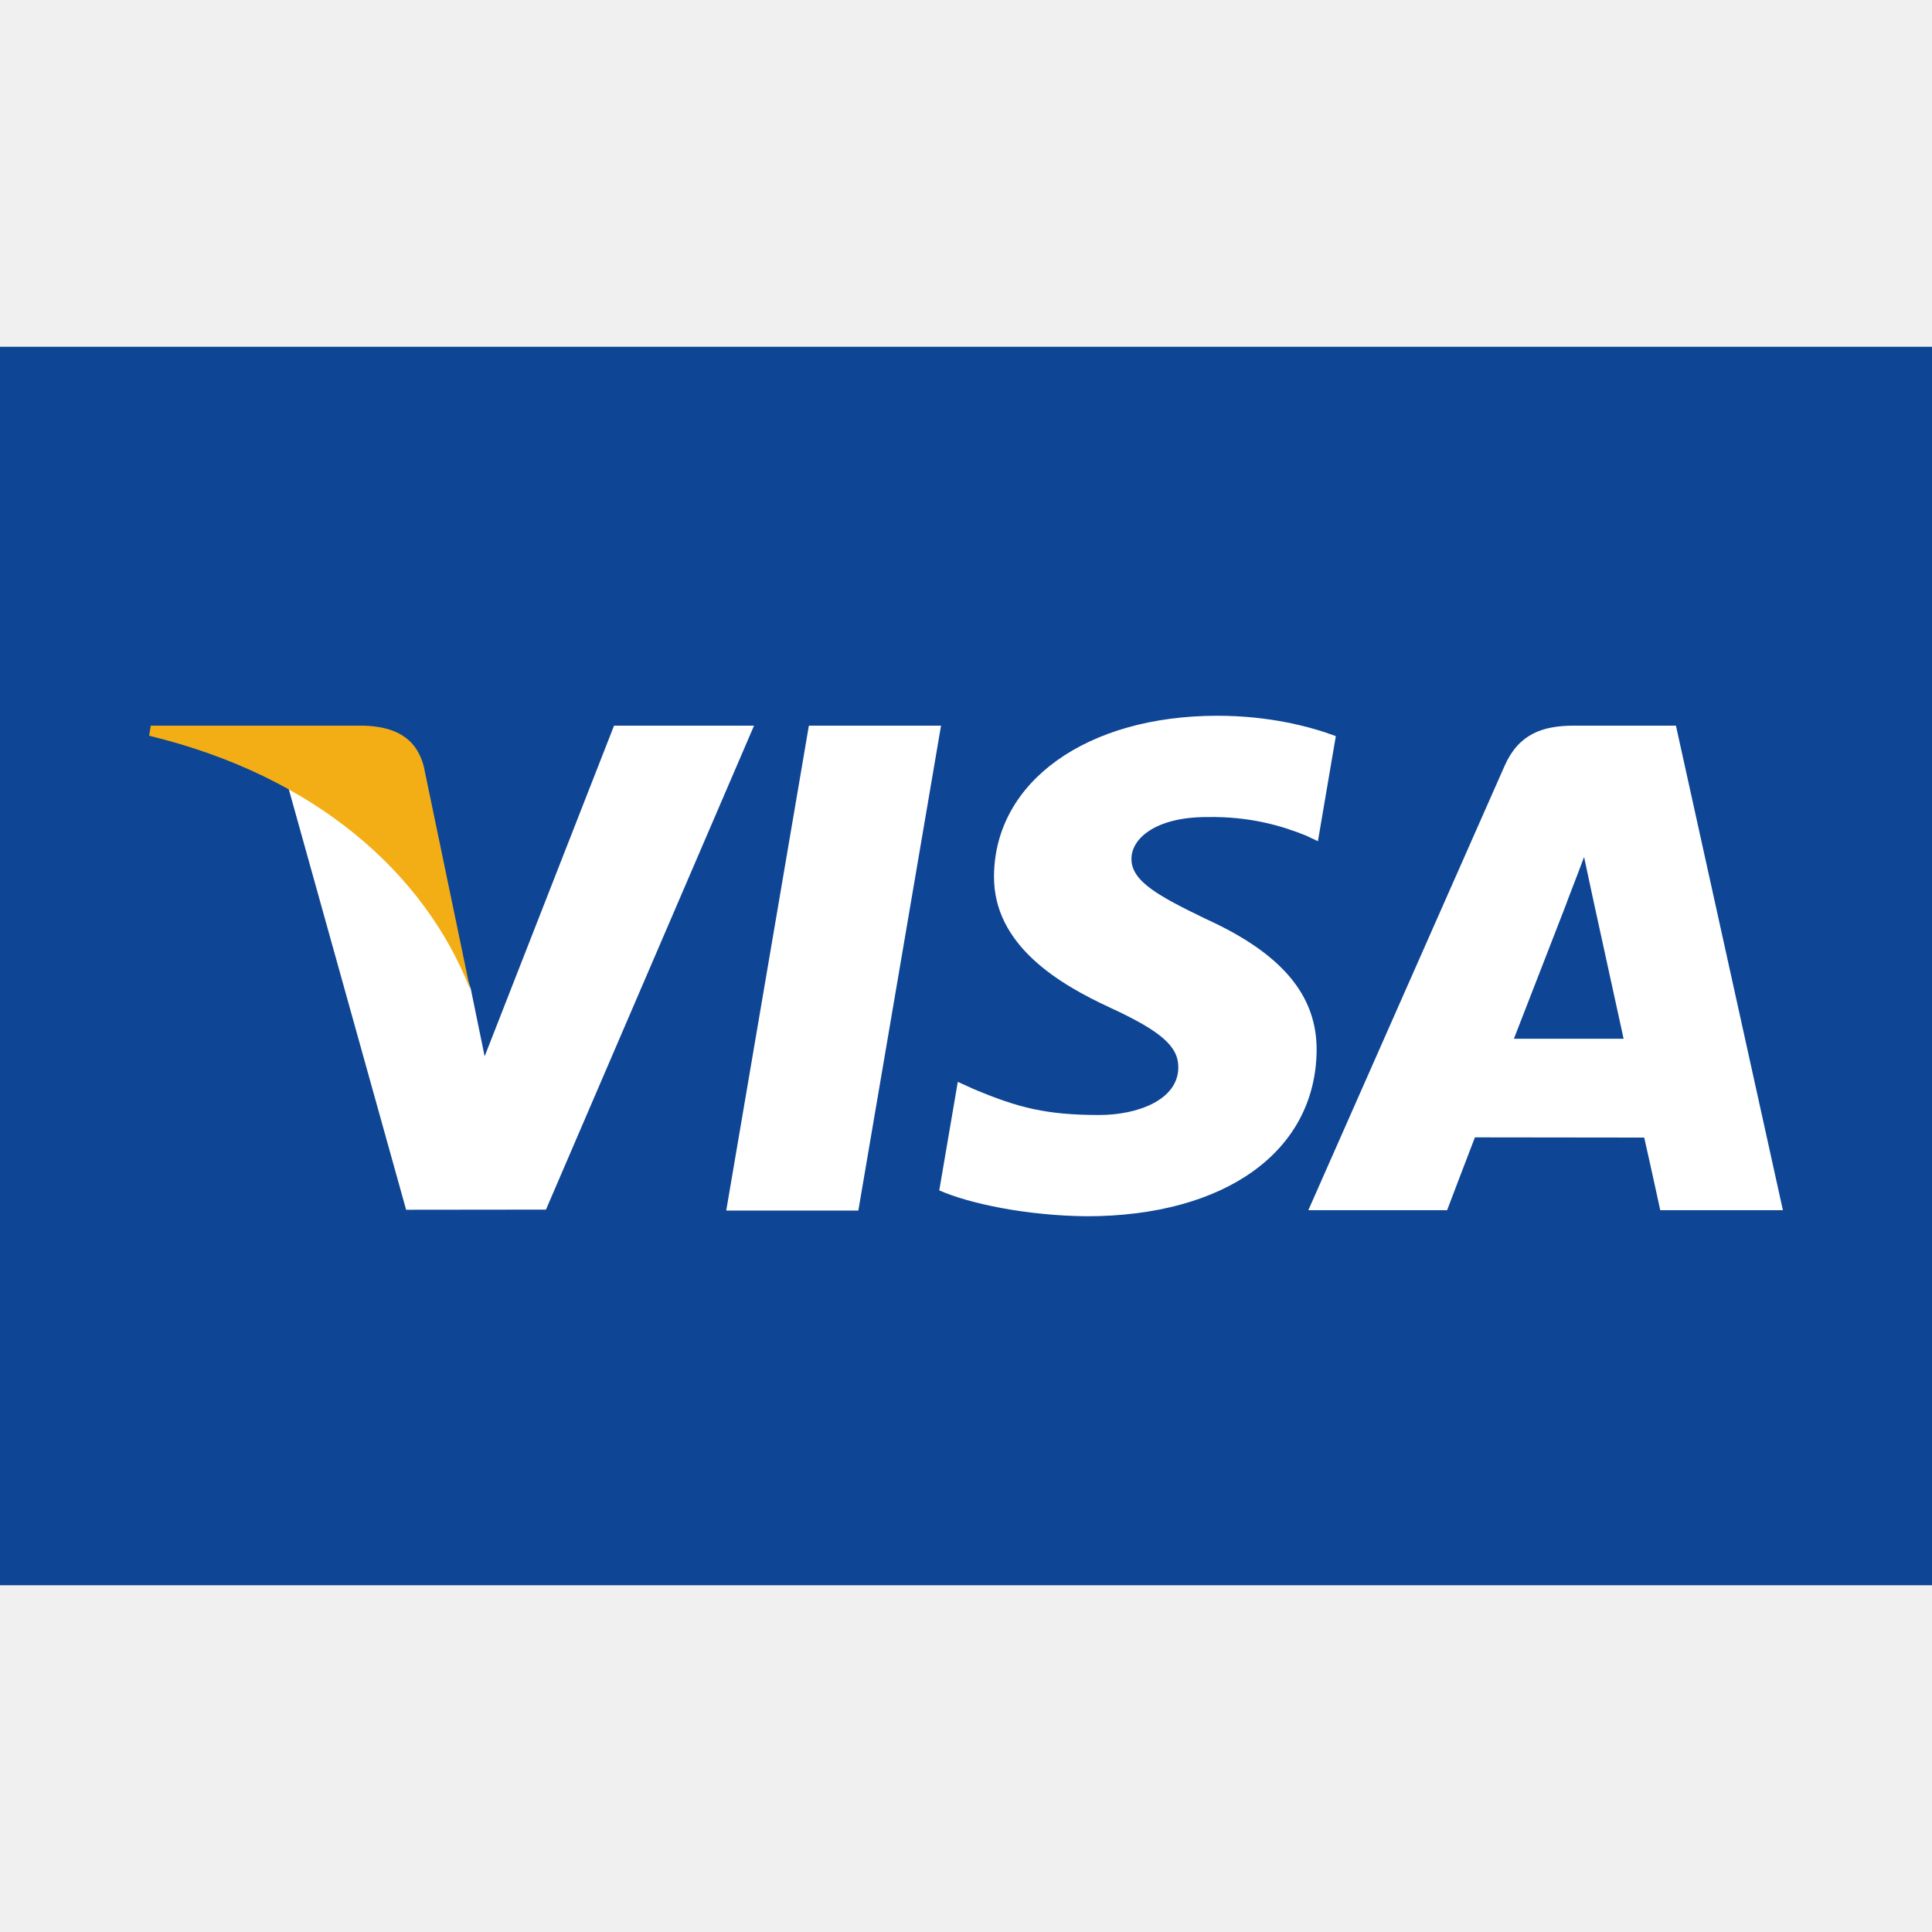
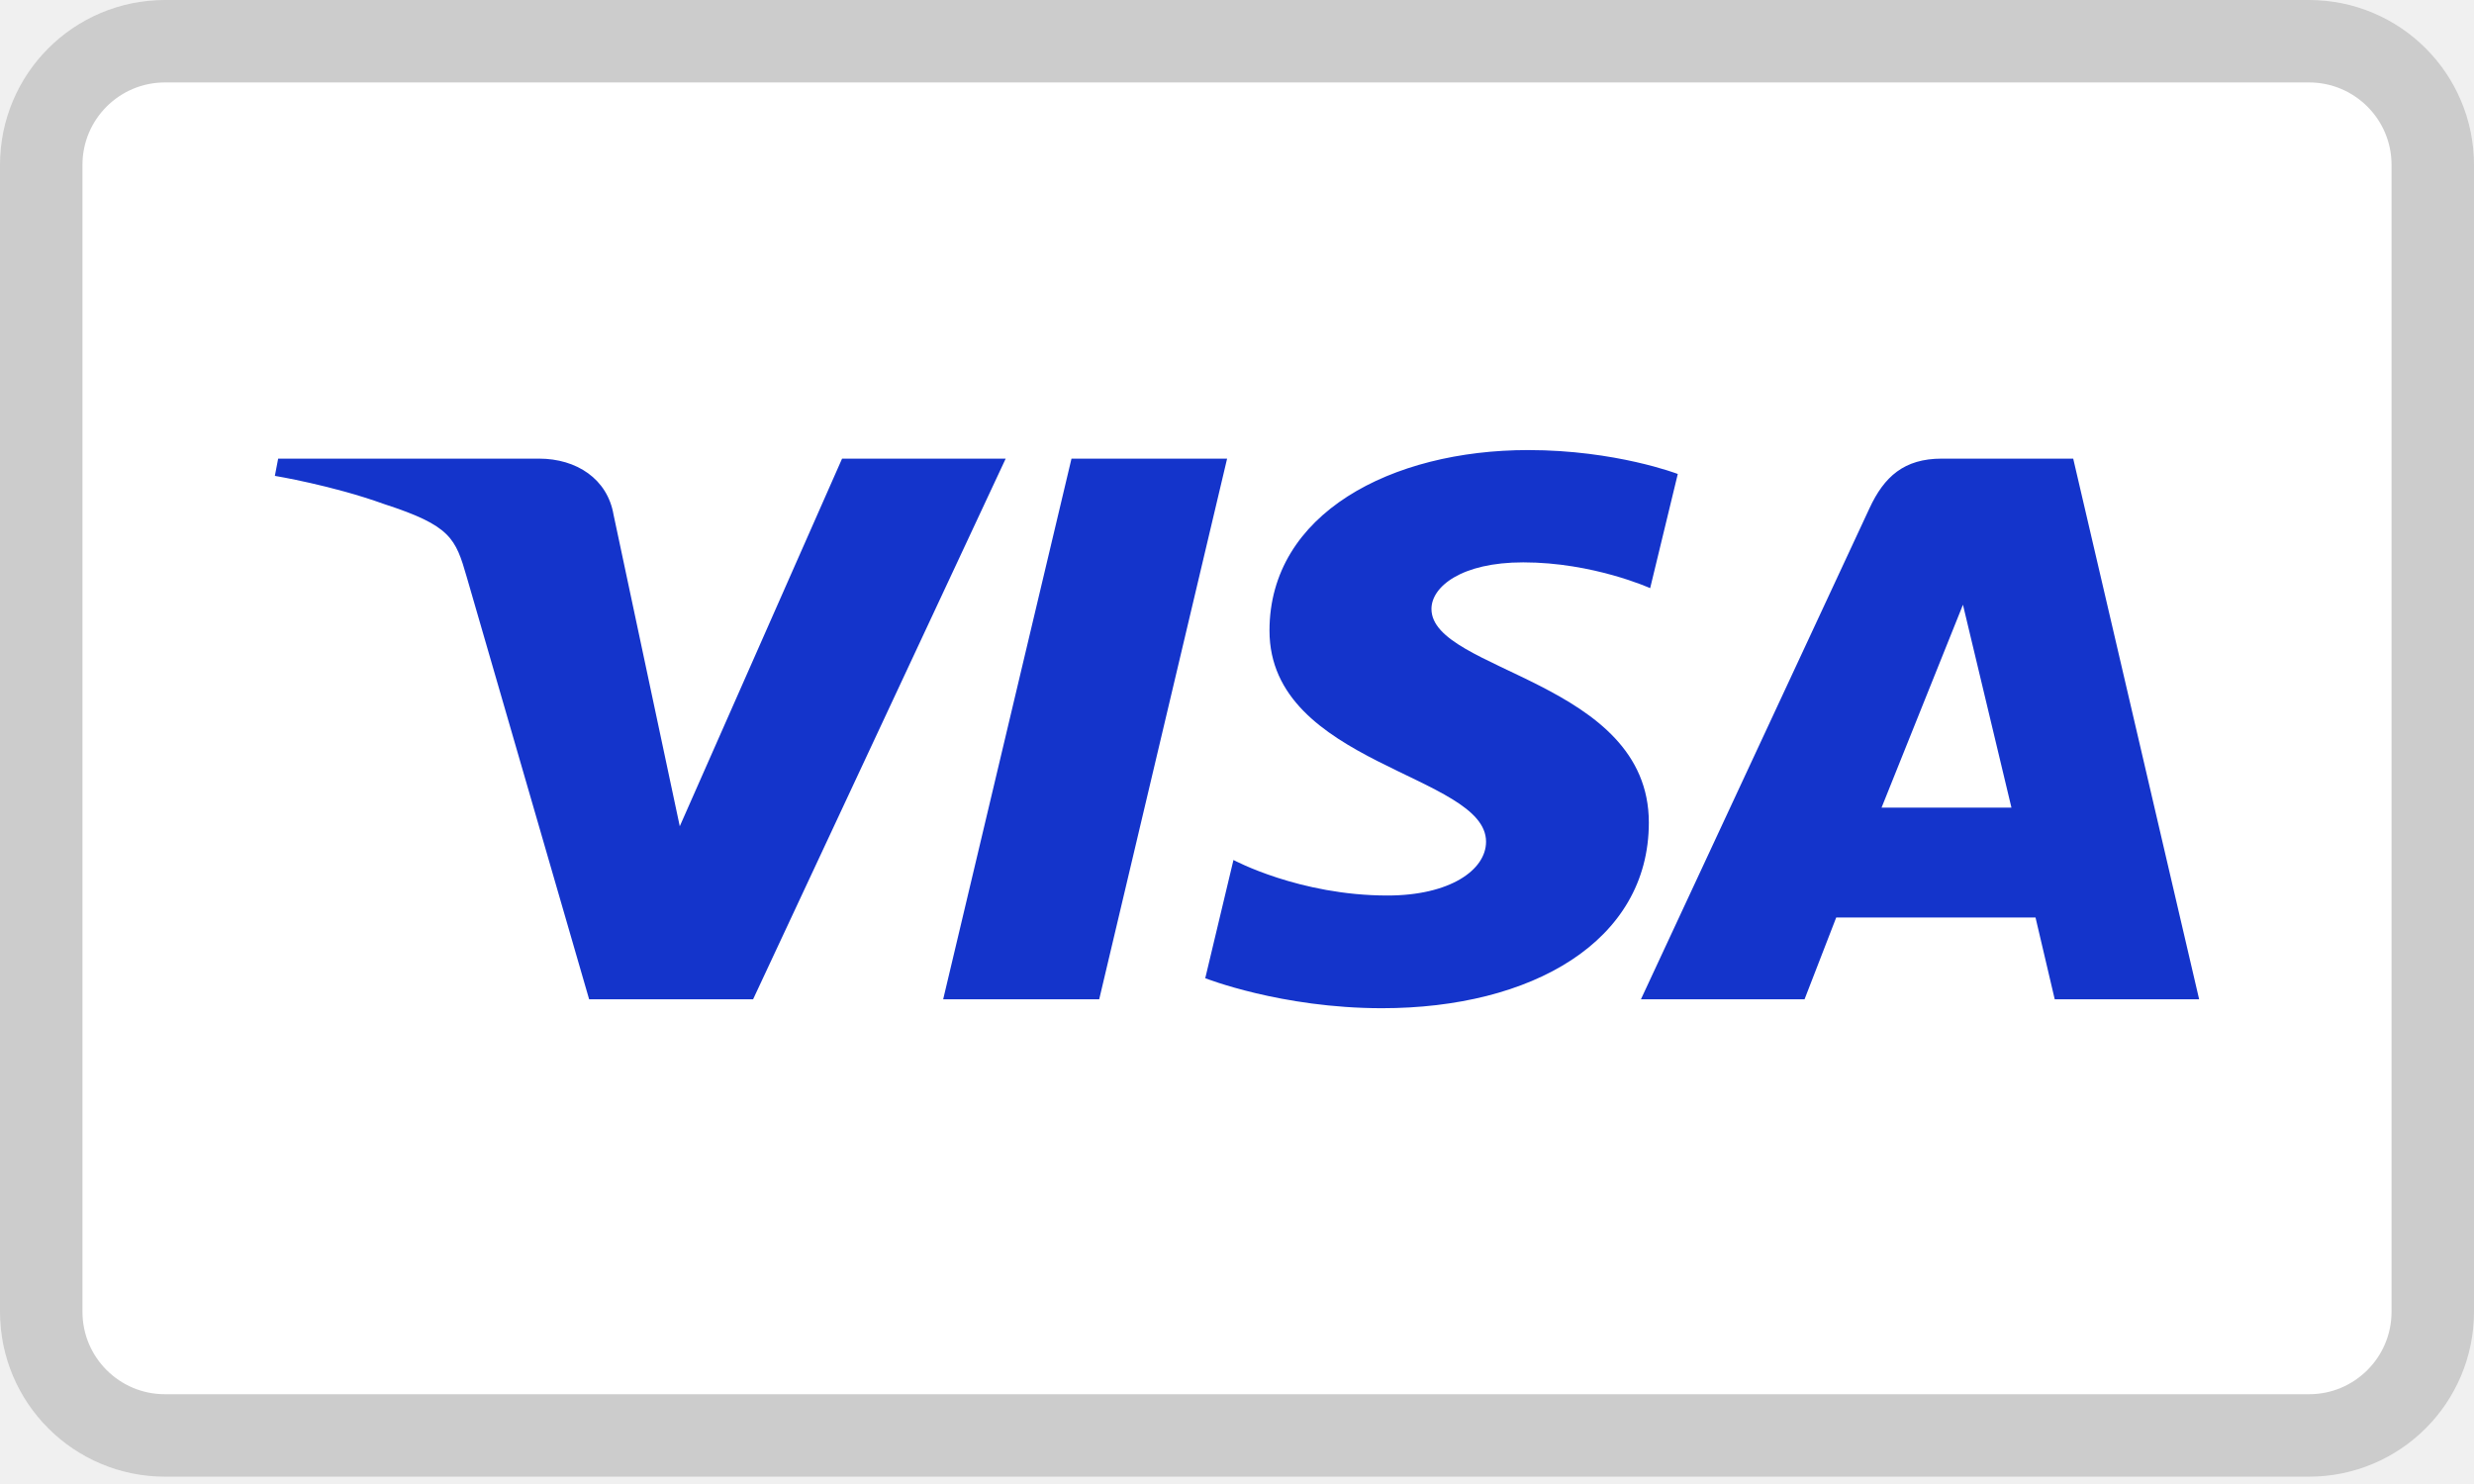
- <svg xmlns="http://www.w3.org/2000/svg" width="800px" height="800px" viewBox="0 -140 780 780" enable-background="new 0 0 780 500" version="1.1" xml:space="preserve">
-   <rect width="780" height="500" fill="#0E4595" />
-   <path d="m293.2 348.73l33.361-195.76h53.36l-33.385 195.76h-53.336zm246.11-191.54c-10.57-3.966-27.137-8.222-47.822-8.222-52.725 0-89.865 26.55-90.18 64.603-0.299 28.13 26.514 43.822 46.752 53.186 20.771 9.595 27.752 15.714 27.654 24.283-0.131 13.121-16.586 19.116-31.922 19.116-21.357 0-32.703-2.967-50.227-10.276l-6.876-3.11-7.489 43.823c12.463 5.464 35.51 10.198 59.438 10.443 56.09 0 92.5-26.246 92.916-66.882 0.199-22.269-14.016-39.216-44.801-53.188-18.65-9.055-30.072-15.099-29.951-24.268 0-8.137 9.668-16.839 30.557-16.839 17.449-0.27 30.09 3.535 39.938 7.5l4.781 2.26 7.232-42.429m137.31-4.223h-41.232c-12.773 0-22.332 3.487-27.941 16.234l-79.244 179.4h56.031s9.16-24.123 11.232-29.418c6.125 0 60.555 0.084 68.338 0.084 1.596 6.853 6.49 29.334 6.49 29.334h49.514l-43.188-195.64zm-65.418 126.41c4.412-11.279 21.26-54.723 21.26-54.723-0.316 0.522 4.379-11.334 7.074-18.684l3.605 16.879s10.219 46.729 12.354 56.528h-44.293zm-363.3-126.41l-52.24 133.5-5.567-27.13c-9.725-31.273-40.025-65.155-73.898-82.118l47.766 171.2 56.456-0.064 84.004-195.39h-56.521" fill="#ffffff" />
-   <path d="m146.92 152.96h-86.041l-0.681 4.073c66.938 16.204 111.23 55.363 129.62 102.41l-18.71-89.96c-3.23-12.395-12.597-16.094-24.186-16.527" fill="#F2AE14" />
+ <svg xmlns="http://www.w3.org/2000/svg" width="30" height="18" viewBox="0 0 30 18" fill="none">
+   <rect width="30" height="17.911" rx="2" fill="white" />
+   <rect x="0.5" y="0.5" width="29" height="16.911" rx="1.5" stroke="black" stroke-opacity="0.2" />
+   <path d="M18.531 5.459C16.874 5.459 15.394 6.228 15.394 7.649C15.394 9.278 18.02 9.391 18.02 10.209C18.02 10.554 17.579 10.862 16.825 10.862C15.756 10.862 14.957 10.431 14.957 10.431L14.615 11.865C14.615 11.865 15.536 12.229 16.758 12.229C18.569 12.229 19.994 11.422 19.994 9.977C19.994 8.255 17.358 8.146 17.358 7.386C17.358 7.117 17.72 6.821 18.471 6.821C19.319 6.821 20.01 7.134 20.01 7.134L20.345 5.749C20.345 5.749 19.592 5.459 18.531 5.459V5.459ZM3.373 5.563L3.333 5.772C3.333 5.772 4.03 5.887 4.658 6.114C5.466 6.376 5.524 6.528 5.66 7L7.144 12.121H9.132L12.195 5.563H10.211L8.243 10.022L7.44 6.243C7.366 5.81 6.993 5.563 6.536 5.563H3.373V5.563ZM12.993 5.563L11.437 12.121H13.329L14.88 5.563H12.993V5.563ZM23.545 5.563C23.089 5.563 22.847 5.782 22.67 6.164L19.898 12.121H21.882L22.266 11.129H24.683L24.916 12.121H26.667L25.14 5.563H23.545V5.563ZM23.803 7.335L24.391 9.796H22.816L23.803 7.335V7.335Z" fill="#1434CB" />
</svg>
